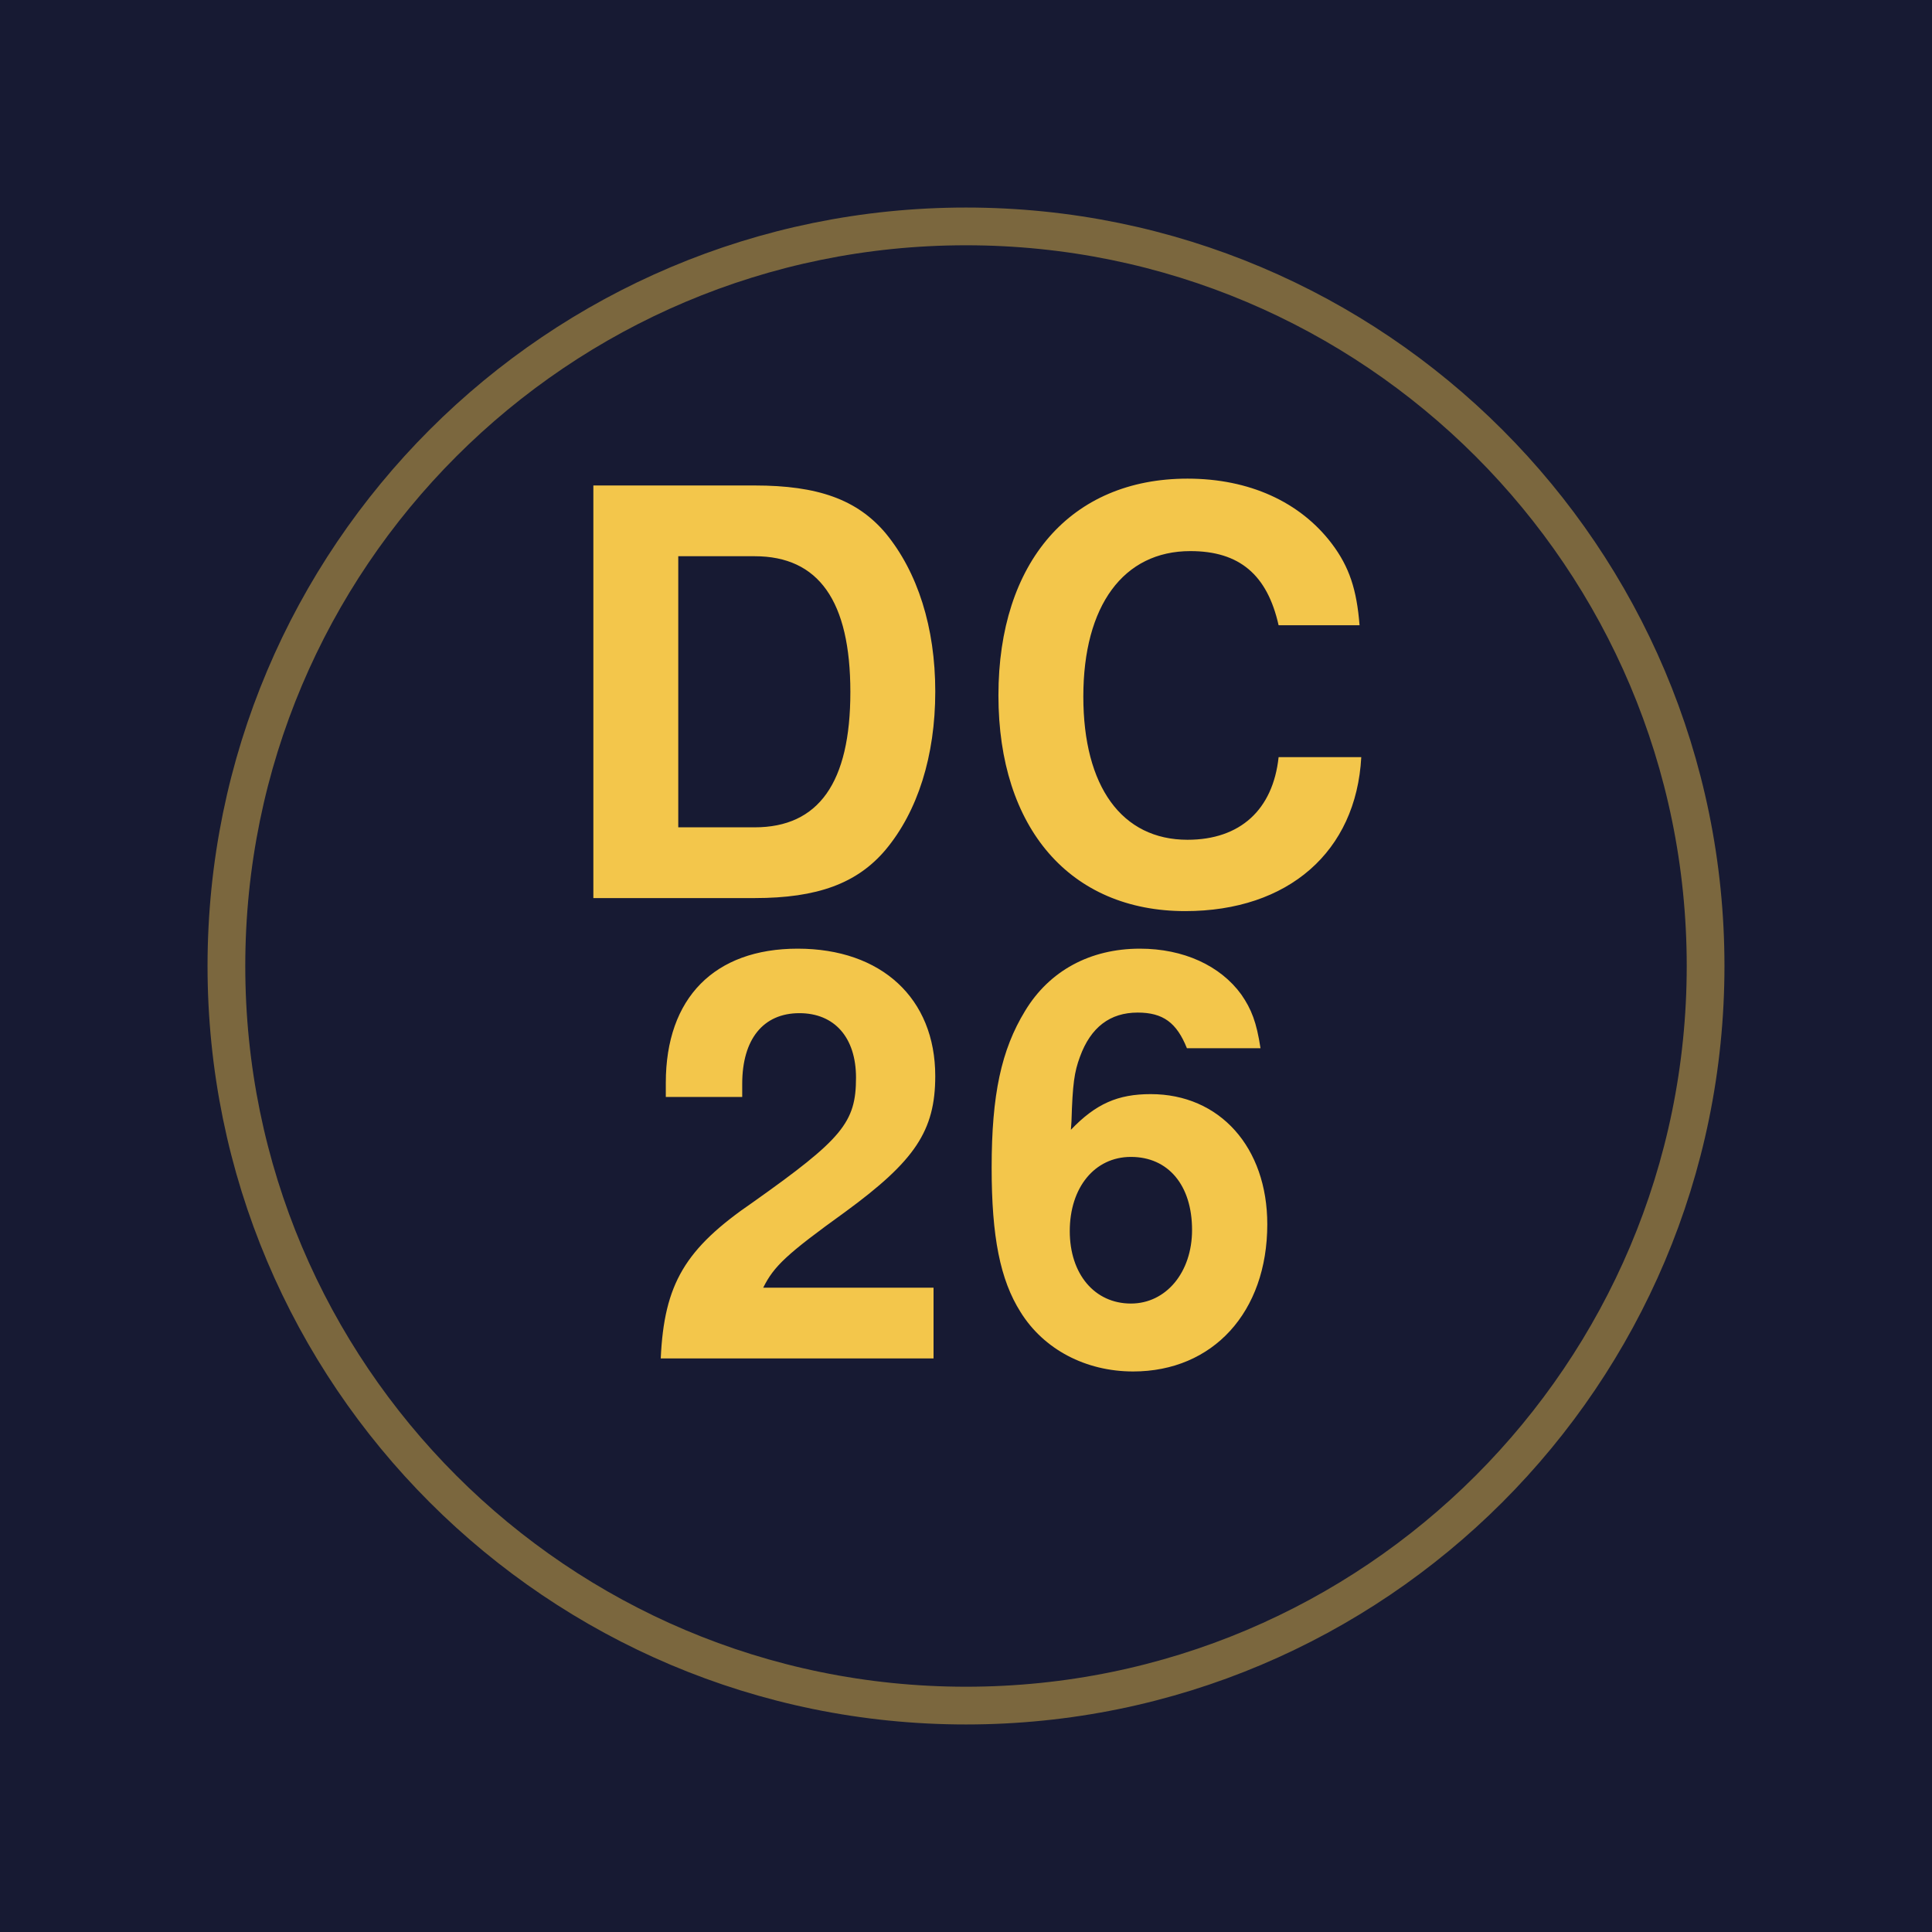
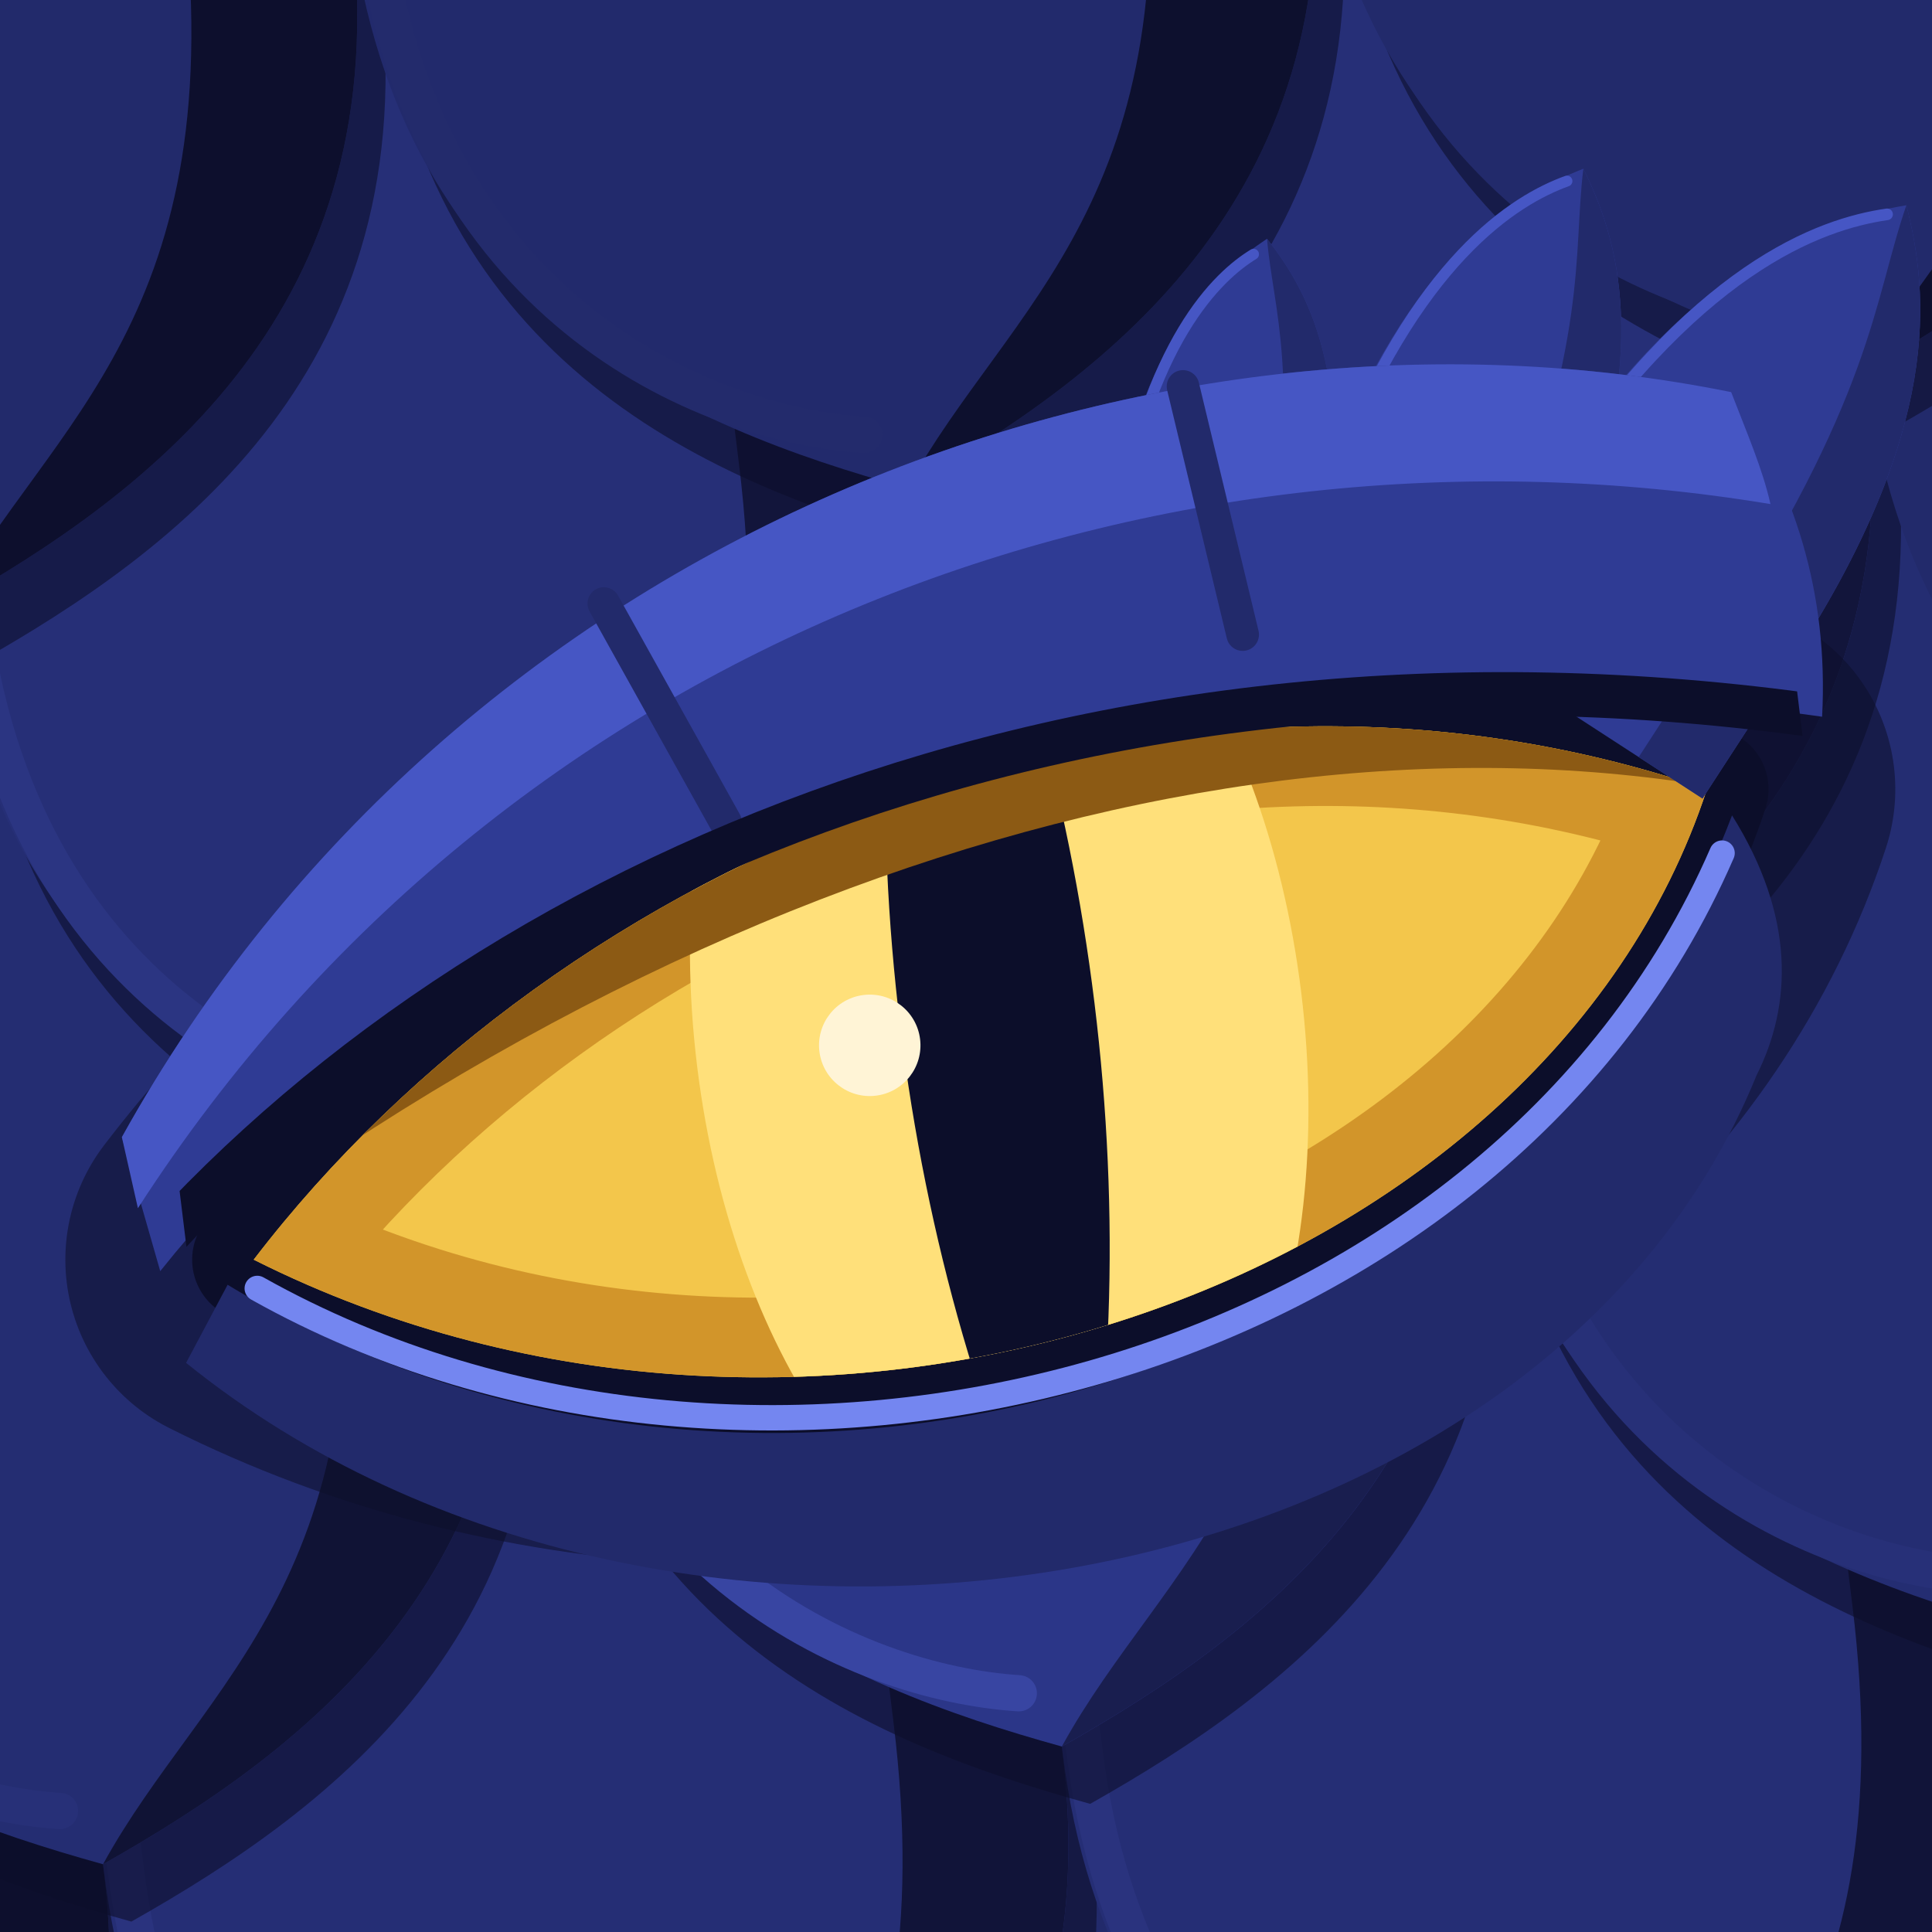
- <svg xmlns="http://www.w3.org/2000/svg" viewBox="0 0 512 512" width="512" height="512" role="img" aria-label="DC26">
-   <rect width="512" height="512" fill="#171A33" />
-   <circle cx="256" cy="256" r="196" fill="none" stroke="#F3C64B" stroke-width="10" opacity=".45" />
-   <text x="256" y="238" text-anchor="middle" font-family="'Barlow Semi Condensed','Arial Narrow',Helvetica,Arial,sans-serif" font-size="150" font-weight="700" letter-spacing="4" fill="#F3C64B">DC</text>
-   <text x="256" y="360" text-anchor="middle" font-family="'Barlow Semi Condensed','Arial Narrow',Helvetica,Arial,sans-serif" font-size="150" font-weight="700" letter-spacing="4" fill="#F3C64B">26</text>
+ <svg xmlns="http://www.w3.org/2000/svg" viewBox="0 0 512 512" width="512" height="512" role="img" aria-label="Dragon Con planner">
+   <rect width="512" height="512" fill="#0C0E2A" />
+   <g transform="rotate(-7 256 256)">
+     <path transform="translate(-122.4 770) rotate(0)" d="M-128 -285.6 L-128 48 C -128 151.2, -56.3 191.1, 0 214.4 C 56.3 191.1, 128 151.2, 128 48 L128 -285.6 Z" fill="#0C0E2A" opacity=".6" />
+     <g transform="translate(-128 754) rotate(0)">
+       <path d="M-128 -285.6 L-128 48 C -128 151.2, -56.3 191.1, 0 214.4 C 56.3 191.1, 128 151.2, 128 48 L128 -285.6 Z" fill="#222a6b" />
+       <path d="M128 -285.6 L128 48 C 128 151.2, 56.3 191.1, 0 214.4 C 32.4 169.3, 84.5 147.8, 84.5 34.7 L84.5 -285.6 Z" fill="#0d0f2d" />
+       <path d="M-122.2 -285.6 L-122.2 48 C -122.2 151.2, -51.5 191.1, -9.6 199" fill="none" stroke="#222a6b" stroke-width="9.6" stroke-linecap="round" />
+     </g>
+     <path transform="translate(133.6 770) rotate(0)" d="M-128 -285.6 L-128 48 C -128 151.2, -56.3 191.1, 0 214.4 C 56.3 191.1, 128 151.2, 128 48 L128 -285.6 Z" fill="#0C0E2A" opacity=".6" />
+     <g transform="translate(128 754) rotate(0)">
+       <path d="M-128 -285.6 L-128 48 C -128 151.2, -56.3 191.1, 0 214.4 C 56.3 191.1, 128 151.2, 128 48 L128 -285.6 Z" fill="#222a6b" />
+       <path d="M128 -285.6 L128 48 C 128 151.2, 56.3 191.1, 0 214.4 C 32.4 169.3, 84.5 147.8, 84.5 34.7 L84.5 -285.6 Z" fill="#0d0f2d" />
+       <path d="M-122.2 -285.6 L-122.2 48 C -122.2 151.2, -51.5 191.1, -9.6 199" fill="none" stroke="#222a6b" stroke-width="9.6" stroke-linecap="round" />
+     </g>
+     <path transform="translate(389.6 770) rotate(0)" d="M-128 -285.6 L-128 48 C -128 151.2, -56.3 191.1, 0 214.4 C 56.3 191.1, 128 151.2, 128 48 L128 -285.6 Z" fill="#0C0E2A" opacity=".6" />
+     <g transform="translate(384 754) rotate(0)">
+       <path d="M-128 -285.6 L-128 48 C -128 151.2, -56.3 191.1, 0 214.4 C 56.3 191.1, 128 151.2, 128 48 L128 -285.6 Z" fill="#222a6b" />
+       <path d="M128 -285.6 L128 48 C 128 151.2, 56.3 191.1, 0 214.4 C 32.4 169.3, 84.5 147.8, 84.5 34.7 L84.5 -285.6 Z" fill="#0d0f2d" />
+       <path d="M-122.2 -285.6 L-122.2 48 C -122.2 151.2, -51.5 191.1, -9.6 199" fill="none" stroke="#222a6b" stroke-width="9.6" stroke-linecap="round" />
+     </g>
+     <path transform="translate(645.6 770) rotate(0)" d="M-128 -285.6 L-128 48 C -128 151.2, -56.3 191.1, 0 214.4 C 56.3 191.1, 128 151.2, 128 48 L128 -285.6 Z" fill="#0C0E2A" opacity=".6" />
+     <g transform="translate(640 754) rotate(0)">
+       <path d="M-128 -285.6 L-128 48 C -128 151.2, -56.3 191.1, 0 214.4 C 56.3 191.1, 128 151.2, 128 48 L128 -285.6 Z" fill="#222a6b" />
+       <path d="M128 -285.6 L128 48 C 128 151.2, 56.3 191.1, 0 214.4 C 32.4 169.3, 84.5 147.8, 84.5 34.7 L84.5 -285.6 Z" fill="#0d0f2d" />
+       <path d="M-122.2 -285.6 L-122.2 48 C -122.2 151.2, -51.5 191.1, -9.6 199" fill="none" stroke="#222a6b" stroke-width="9.6" stroke-linecap="round" />
+     </g>
+     <path transform="translate(5.6 602) rotate(0)" d="M-128 -285.6 L-128 48 C -128 151.2, -56.3 191.1, 0 214.4 C 56.3 191.1, 128 151.2, 128 48 L128 -285.6 Z" fill="#0C0E2A" opacity=".6" />
+     <g transform="translate(0 586) rotate(0)">
+       <path d="M-128 -285.6 L-128 48 C -128 151.2, -56.3 191.1, 0 214.4 C 56.3 191.1, 128 151.2, 128 48 L128 -285.6 Z" fill="#222a6b" />
+       <path d="M128 -285.6 L128 48 C 128 151.2, 56.3 191.1, 0 214.4 C 32.4 169.3, 84.5 147.8, 84.5 34.7 L84.5 -285.6 Z" fill="#0d0f2d" />
+       <path d="M-122.2 -285.6 L-122.2 48 C -122.2 151.2, -51.5 191.1, -9.6 199" fill="none" stroke="#222a6b" stroke-width="9.6" stroke-linecap="round" />
+     </g>
+     <path transform="translate(261.6 602) rotate(0)" d="M-128 -285.6 L-128 48 C -128 151.2, -56.3 191.1, 0 214.4 C 56.3 191.1, 128 151.2, 128 48 L128 -285.6 Z" fill="#0C0E2A" opacity=".6" />
+     <g transform="translate(256 586) rotate(0)">
+       <path d="M-128 -285.6 L-128 48 C -128 151.2, -56.3 191.1, 0 214.4 C 56.3 191.1, 128 151.2, 128 48 L128 -285.6 Z" fill="#222a6b" />
+       <path d="M128 -285.6 L128 48 C 128 151.2, 56.3 191.1, 0 214.4 C 32.4 169.3, 84.5 147.8, 84.5 34.7 L84.5 -285.6 Z" fill="#0d0f2d" />
+       <path d="M-122.2 -285.6 L-122.2 48 C -122.2 151.2, -51.5 191.1, -9.6 199" fill="none" stroke="#222a6b" stroke-width="9.6" stroke-linecap="round" />
+     </g>
+     <path transform="translate(517.6 602) rotate(0)" d="M-128 -285.6 L-128 48 C -128 151.2, -56.3 191.1, 0 214.4 C 56.3 191.1, 128 151.2, 128 48 L128 -285.6 Z" fill="#0C0E2A" opacity=".6" />
+     <g transform="translate(512 586) rotate(0)">
+       <path d="M-128 -285.6 L-128 48 C -128 151.2, -56.3 191.1, 0 214.4 C 56.3 191.1, 128 151.2, 128 48 L128 -285.6 Z" fill="#222a6b" />
+       <path d="M128 -285.6 L128 48 C 128 151.2, 56.3 191.1, 0 214.4 C 32.4 169.3, 84.5 147.8, 84.5 34.7 L84.5 -285.6 Z" fill="#0d0f2d" />
+       <path d="M-122.2 -285.6 L-122.2 48 C -122.2 151.2, -51.5 191.1, -9.6 199" fill="none" stroke="#222a6b" stroke-width="9.6" stroke-linecap="round" />
+     </g>
+     <path transform="translate(-122.4 434) rotate(0)" d="M-128 -285.6 L-128 48 C -128 151.2, -56.3 191.1, 0 214.4 C 56.3 191.1, 128 151.2, 128 48 L128 -285.6 Z" fill="#0C0E2A" opacity=".6" />
+     <g transform="translate(-128 418) rotate(0)">
+       <path d="M-128 -285.6 L-128 48 C -128 151.2, -56.3 191.1, 0 214.4 C 56.3 191.1, 128 151.2, 128 48 L128 -285.6 Z" fill="#222a6b" />
+       <path d="M128 -285.6 L128 48 C 128 151.2, 56.3 191.1, 0 214.4 C 32.4 169.3, 84.5 147.8, 84.5 34.7 L84.5 -285.6 Z" fill="#0d0f2d" />
+       <path d="M-122.2 -285.6 L-122.2 48 C -122.2 151.2, -51.5 191.1, -9.6 199" fill="none" stroke="#222a6b" stroke-width="9.6" stroke-linecap="round" />
+     </g>
+     <path transform="translate(133.6 434) rotate(0)" d="M-128 -285.6 L-128 48 C -128 151.2, -56.3 191.1, 0 214.4 C 56.3 191.1, 128 151.2, 128 48 L128 -285.6 Z" fill="#0C0E2A" opacity=".6" />
+     <g transform="translate(128 418) rotate(0)">
+       <path d="M-128 -285.6 L-128 48 C -128 151.2, -56.3 191.1, 0 214.4 C 56.3 191.1, 128 151.2, 128 48 L128 -285.6 Z" fill="#252e75" />
+       <path d="M128 -285.6 L128 48 C 128 151.2, 56.3 191.1, 0 214.4 C 32.4 169.3, 84.5 147.8, 84.5 34.7 L84.5 -285.6 Z" fill="#111439" />
+       <path d="M-122.2 -285.6 L-122.2 48 C -122.2 151.2, -51.5 191.1, -9.6 199" fill="none" stroke="#2a337e" stroke-width="9.6" stroke-linecap="round" />
+     </g>
+     <path transform="translate(389.6 434) rotate(0)" d="M-128 -285.6 L-128 48 C -128 151.2, -56.3 191.1, 0 214.4 C 56.3 191.1, 128 151.2, 128 48 L128 -285.6 Z" fill="#0C0E2A" opacity=".6" />
+     <g transform="translate(384 418) rotate(0)">
+       <path d="M-128 -285.6 L-128 48 C -128 151.2, -56.3 191.1, 0 214.4 C 56.3 191.1, 128 151.2, 128 48 L128 -285.6 Z" fill="#252e75" />
+       <path d="M128 -285.6 L128 48 C 128 151.2, 56.3 191.1, 0 214.4 C 32.4 169.3, 84.5 147.8, 84.5 34.7 L84.5 -285.6 Z" fill="#111439" />
+       <path d="M-122.2 -285.6 L-122.2 48 C -122.2 151.2, -51.5 191.1, -9.6 199" fill="none" stroke="#2a337e" stroke-width="9.6" stroke-linecap="round" />
+     </g>
+     <path transform="translate(645.6 434) rotate(0)" d="M-128 -285.6 L-128 48 C -128 151.2, -56.3 191.1, 0 214.4 C 56.3 191.1, 128 151.2, 128 48 L128 -285.6 Z" fill="#0C0E2A" opacity=".6" />
+     <g transform="translate(640 418) rotate(0)">
+       <path d="M-128 -285.6 L-128 48 C -128 151.2, -56.3 191.1, 0 214.4 C 56.3 191.1, 128 151.2, 128 48 L128 -285.6 Z" fill="#222a6b" />
+       <path d="M128 -285.6 L128 48 C 128 151.2, 56.3 191.1, 0 214.4 C 32.4 169.3, 84.5 147.8, 84.5 34.7 L84.5 -285.6 Z" fill="#0d0f2d" />
+       <path d="M-122.2 -285.6 L-122.2 48 C -122.2 151.2, -51.5 191.1, -9.6 199" fill="none" stroke="#222a6b" stroke-width="9.6" stroke-linecap="round" />
+     </g>
+     <path transform="translate(5.6 266) rotate(0)" d="M-128 -285.6 L-128 48 C -128 151.2, -56.3 191.1, 0 214.4 C 56.3 191.1, 128 151.2, 128 48 L128 -285.6 Z" fill="#0C0E2A" opacity=".6" />
+     <g transform="translate(0 250) rotate(0)">
+       <path d="M-128 -285.6 L-128 48 C -128 151.2, -56.3 191.1, 0 214.4 C 56.3 191.1, 128 151.2, 128 48 L128 -285.6 Z" fill="#242d72" />
+       <path d="M128 -285.6 L128 48 C 128 151.2, 56.3 191.1, 0 214.4 C 32.4 169.3, 84.5 147.8, 84.5 34.7 L84.5 -285.6 Z" fill="#101335" />
+       <path d="M-122.2 -285.6 L-122.2 48 C -122.2 151.2, -51.5 191.1, -9.6 199" fill="none" stroke="#273078" stroke-width="9.6" stroke-linecap="round" />
+     </g>
+     <path transform="translate(261.6 266) rotate(0)" d="M-128 -285.6 L-128 48 C -128 151.2, -56.3 191.1, 0 214.4 C 56.3 191.1, 128 151.2, 128 48 L128 -285.6 Z" fill="#0C0E2A" opacity=".6" />
+     <g transform="translate(256 250) rotate(0)">
+       <path d="M-128 -285.6 L-128 48 C -128 151.2, -56.3 191.1, 0 214.4 C 56.3 191.1, 128 151.2, 128 48 L128 -285.6 Z" fill="#2b3688" />
+       <path d="M128 -285.6 L128 48 C 128 151.2, 56.3 191.1, 0 214.4 C 32.4 169.3, 84.5 147.8, 84.5 34.7 L84.5 -285.6 Z" fill="#191e4f" />
+       <path d="M-122.2 -285.6 L-122.2 48 C -122.2 151.2, -51.5 191.1, -9.6 199" fill="none" stroke="#3845a2" stroke-width="9.6" stroke-linecap="round" />
+     </g>
+     <path transform="translate(517.6 266) rotate(0)" d="M-128 -285.6 L-128 48 C -128 151.2, -56.3 191.1, 0 214.4 C 56.3 191.1, 128 151.2, 128 48 L128 -285.6 Z" fill="#0C0E2A" opacity=".6" />
+     <g transform="translate(512 250) rotate(0)">
+       <path d="M-128 -285.6 L-128 48 C -128 151.2, -56.3 191.1, 0 214.4 C 56.3 191.1, 128 151.2, 128 48 L128 -285.6 Z" fill="#242d72" />
+       <path d="M128 -285.6 L128 48 C 128 151.2, 56.3 191.1, 0 214.4 C 32.4 169.3, 84.5 147.8, 84.5 34.7 L84.5 -285.6 Z" fill="#101335" />
+       <path d="M-122.2 -285.6 L-122.2 48 C -122.2 151.2, -51.5 191.1, -9.6 199" fill="none" stroke="#273078" stroke-width="9.6" stroke-linecap="round" />
+     </g>
+     <path transform="translate(-122.4 98) rotate(0)" d="M-128 -285.6 L-128 48 C -128 151.2, -56.3 191.1, 0 214.4 C 56.3 191.1, 128 151.2, 128 48 L128 -285.6 Z" fill="#0C0E2A" opacity=".6" />
+     <g transform="translate(-128 82) rotate(0)">
+       <path d="M-128 -285.6 L-128 48 C -128 151.2, -56.3 191.1, 0 214.4 C 56.3 191.1, 128 151.2, 128 48 L128 -285.6 Z" fill="#222a6b" />
+       <path d="M128 -285.6 L128 48 C 128 151.2, 56.3 191.1, 0 214.4 C 32.4 169.3, 84.5 147.8, 84.5 34.7 L84.5 -285.6 Z" fill="#0d0f2d" />
+       <path d="M-122.2 -285.6 L-122.2 48 C -122.2 151.2, -51.5 191.1, -9.6 199" fill="none" stroke="#222a6b" stroke-width="9.6" stroke-linecap="round" />
+     </g>
+     <path transform="translate(133.6 98) rotate(0)" d="M-128 -285.6 L-128 48 C -128 151.2, -56.3 191.1, 0 214.4 C 56.3 191.1, 128 151.2, 128 48 L128 -285.6 Z" fill="#0C0E2A" opacity=".6" />
+     <g transform="translate(128 82) rotate(0)">
+       <path d="M-128 -285.6 L-128 48 C -128 151.2, -56.3 191.1, 0 214.4 C 56.3 191.1, 128 151.2, 128 48 L128 -285.6 Z" fill="#262f77" />
+       <path d="M128 -285.6 L128 48 C 128 151.2, 56.3 191.1, 0 214.4 C 32.4 169.3, 84.5 147.8, 84.5 34.7 L84.5 -285.6 Z" fill="#12153b" />
+       <path d="M-122.2 -285.6 L-122.2 48 C -122.2 151.2, -51.5 191.1, -9.6 199" fill="none" stroke="#2b3582" stroke-width="9.6" stroke-linecap="round" />
+     </g>
+     <path transform="translate(389.6 98) rotate(0)" d="M-128 -285.6 L-128 48 C -128 151.2, -56.3 191.1, 0 214.4 C 56.3 191.1, 128 151.2, 128 48 L128 -285.6 Z" fill="#0C0E2A" opacity=".6" />
+     <g transform="translate(384 82) rotate(0)">
+       <path d="M-128 -285.6 L-128 48 C -128 151.2, -56.3 191.1, 0 214.4 C 56.3 191.1, 128 151.2, 128 48 L128 -285.6 Z" fill="#262f77" />
+       <path d="M128 -285.6 L128 48 C 128 151.2, 56.3 191.1, 0 214.4 C 32.4 169.3, 84.5 147.8, 84.5 34.7 L84.5 -285.6 Z" fill="#12153b" />
+       <path d="M-122.2 -285.6 L-122.2 48 C -122.2 151.2, -51.5 191.1, -9.6 199" fill="none" stroke="#2b3582" stroke-width="9.6" stroke-linecap="round" />
+     </g>
+     <path transform="translate(645.6 98) rotate(0)" d="M-128 -285.6 L-128 48 C -128 151.2, -56.3 191.1, 0 214.4 C 56.3 191.1, 128 151.2, 128 48 L128 -285.6 Z" fill="#0C0E2A" opacity=".6" />
+     <g transform="translate(640 82) rotate(0)">
+       <path d="M-128 -285.6 L-128 48 C -128 151.2, -56.3 191.1, 0 214.4 C 56.3 191.1, 128 151.2, 128 48 L128 -285.6 Z" fill="#222a6b" />
+       <path d="M128 -285.6 L128 48 C 128 151.2, 56.3 191.1, 0 214.4 C 32.4 169.3, 84.5 147.8, 84.5 34.7 L84.5 -285.6 Z" fill="#0d0f2d" />
+       <path d="M-122.2 -285.6 L-122.2 48 C -122.2 151.2, -51.5 191.1, -9.6 199" fill="none" stroke="#222a6b" stroke-width="9.6" stroke-linecap="round" />
+     </g>
+     <path transform="translate(5.6 -70) rotate(0)" d="M-128 -285.6 L-128 48 C -128 151.2, -56.3 191.1, 0 214.4 C 56.3 191.1, 128 151.2, 128 48 L128 -285.6 Z" fill="#0C0E2A" opacity=".6" />
+     <g transform="translate(0 -86) rotate(0)">
+       <path d="M-128 -285.6 L-128 48 C -128 151.2, -56.3 191.1, 0 214.4 C 56.3 191.1, 128 151.2, 128 48 L128 -285.6 Z" fill="#222a6b" />
+       <path d="M128 -285.6 L128 48 C 128 151.2, 56.3 191.1, 0 214.4 C 32.4 169.3, 84.5 147.8, 84.5 34.7 L84.5 -285.6 Z" fill="#0d0f2d" />
+       <path d="M-122.2 -285.6 L-122.2 48 C -122.2 151.2, -51.5 191.1, -9.6 199" fill="none" stroke="#222a6b" stroke-width="9.6" stroke-linecap="round" />
+     </g>
+     <path transform="translate(261.6 -70) rotate(0)" d="M-128 -285.6 L-128 48 C -128 151.2, -56.3 191.1, 0 214.4 C 56.3 191.1, 128 151.2, 128 48 L128 -285.6 Z" fill="#0C0E2A" opacity=".6" />
+     <g transform="translate(256 -86) rotate(0)">
+       <path d="M-128 -285.6 L-128 48 C -128 151.2, -56.3 191.1, 0 214.4 C 56.3 191.1, 128 151.2, 128 48 L128 -285.6 Z" fill="#222a6c" />
+       <path d="M128 -285.6 L128 48 C 128 151.2, 56.3 191.1, 0 214.4 C 32.4 169.3, 84.5 147.8, 84.5 34.7 L84.5 -285.6 Z" fill="#0d102e" />
+       <path d="M-122.2 -285.6 L-122.2 48 C -122.2 151.2, -51.5 191.1, -9.6 199" fill="none" stroke="#232b6c" stroke-width="9.6" stroke-linecap="round" />
+     </g>
+     <path transform="translate(517.6 -70) rotate(0)" d="M-128 -285.6 L-128 48 C -128 151.2, -56.3 191.1, 0 214.4 C 56.3 191.1, 128 151.2, 128 48 L128 -285.6 Z" fill="#0C0E2A" opacity=".6" />
+     <g transform="translate(512 -86) rotate(0)">
+       <path d="M-128 -285.6 L-128 48 C -128 151.2, -56.3 191.1, 0 214.4 C 56.3 191.1, 128 151.2, 128 48 L128 -285.6 Z" fill="#222a6b" />
+       <path d="M128 -285.6 L128 48 C 128 151.2, 56.3 191.1, 0 214.4 C 32.4 169.3, 84.5 147.8, 84.5 34.7 L84.5 -285.6 Z" fill="#0d0f2d" />
+       <path d="M-122.2 -285.6 L-122.2 48 C -122.2 151.2, -51.5 191.1, -9.6 199" fill="none" stroke="#222a6b" stroke-width="9.6" stroke-linecap="round" />
+     </g>
+     <path transform="translate(-122.4 -238) rotate(0)" d="M-128 -285.6 L-128 48 C -128 151.2, -56.3 191.1, 0 214.4 C 56.3 191.1, 128 151.2, 128 48 L128 -285.6 Z" fill="#0C0E2A" opacity=".6" />
+     <g transform="translate(-128 -254) rotate(0)">
+       <path d="M-128 -285.6 L-128 48 C -128 151.2, -56.3 191.1, 0 214.4 C 56.3 191.1, 128 151.2, 128 48 L128 -285.6 Z" fill="#222a6b" />
+       <path d="M128 -285.6 L128 48 C 128 151.2, 56.3 191.1, 0 214.4 C 32.4 169.3, 84.5 147.8, 84.5 34.7 L84.5 -285.6 Z" fill="#0d0f2d" />
+       <path d="M-122.2 -285.6 L-122.2 48 C -122.2 151.2, -51.5 191.1, -9.6 199" fill="none" stroke="#222a6b" stroke-width="9.6" stroke-linecap="round" />
+     </g>
+     <path transform="translate(133.6 -238) rotate(0)" d="M-128 -285.6 L-128 48 C -128 151.2, -56.3 191.1, 0 214.4 C 56.3 191.1, 128 151.2, 128 48 L128 -285.6 Z" fill="#0C0E2A" opacity=".6" />
+     <g transform="translate(128 -254) rotate(0)">
+       <path d="M-128 -285.6 L-128 48 C -128 151.2, -56.3 191.1, 0 214.4 C 56.3 191.1, 128 151.2, 128 48 L128 -285.6 Z" fill="#222a6b" />
+       <path d="M128 -285.6 L128 48 C 128 151.2, 56.3 191.1, 0 214.4 C 32.4 169.3, 84.5 147.8, 84.5 34.7 L84.5 -285.6 Z" fill="#0d0f2d" />
+       <path d="M-122.2 -285.6 L-122.2 48 C -122.2 151.2, -51.5 191.1, -9.6 199" fill="none" stroke="#222a6b" stroke-width="9.6" stroke-linecap="round" />
+     </g>
+     <path transform="translate(389.6 -238) rotate(0)" d="M-128 -285.6 L-128 48 C -128 151.2, -56.3 191.1, 0 214.4 C 56.3 191.1, 128 151.2, 128 48 L128 -285.6 Z" fill="#0C0E2A" opacity=".6" />
+     <g transform="translate(384 -254) rotate(0)">
+       <path d="M-128 -285.6 L-128 48 C -128 151.2, -56.3 191.1, 0 214.4 C 56.3 191.1, 128 151.2, 128 48 L128 -285.6 Z" fill="#222a6b" />
+       <path d="M128 -285.6 L128 48 C 128 151.2, 56.3 191.1, 0 214.4 C 32.4 169.3, 84.5 147.8, 84.5 34.7 L84.5 -285.6 Z" fill="#0d0f2d" />
+       <path d="M-122.2 -285.6 L-122.2 48 C -122.2 151.2, -51.5 191.1, -9.6 199" fill="none" stroke="#222a6b" stroke-width="9.6" stroke-linecap="round" />
+     </g>
+     <path transform="translate(645.6 -238) rotate(0)" d="M-128 -285.6 L-128 48 C -128 151.2, -56.3 191.1, 0 214.4 C 56.3 191.1, 128 151.2, 128 48 L128 -285.6 Z" fill="#0C0E2A" opacity=".6" />
+     <g transform="translate(640 -254) rotate(0)">
+       <path d="M-128 -285.6 L-128 48 C -128 151.2, -56.3 191.1, 0 214.4 C 56.3 191.1, 128 151.2, 128 48 L128 -285.6 Z" fill="#222a6b" />
+       <path d="M128 -285.6 L128 48 C 128 151.2, 56.3 191.1, 0 214.4 C 32.4 169.3, 84.5 147.8, 84.5 34.7 L84.5 -285.6 Z" fill="#0d0f2d" />
+       <path d="M-122.2 -285.6 L-122.2 48 C -122.2 151.2, -51.5 191.1, -9.6 199" fill="none" stroke="#222a6b" stroke-width="9.6" stroke-linecap="round" />
+     </g>
+     <g transform="translate(255 268) scale(0.96) translate(-256 -256)">
+       <clipPath id="e">
+         <path d="M52 300 C 150 200, 322 150, 466 220 C 404 352, 196 396, 52 300 Z" />
+       </clipPath>
+       <path d="M52 300 C 150 200, 322 150, 466 220 C 404 352, 196 396, 52 300 Z" fill="#0C0E2A" stroke="#0C0E2A" stroke-width="104" stroke-linejoin="round" opacity="0.55" />
+       <path d="M52 300 C 150 200, 322 150, 466 220 C 404 352, 196 396, 52 300 Z" fill="#0C0E2A" stroke="#0C0E2A" stroke-width="34" stroke-linejoin="round" />
+       <g clip-path="url(#e)">
+         <rect width="512" height="512" fill="#F3C64B" />
+         <path d="M52 300 C 150 200, 322 150, 466 220 C 404 352, 196 396, 52 300 Z" fill="none" stroke="#D2952A" stroke-width="44" />
+         <ellipse cx="264" cy="262" rx="84" ry="150" fill="#FFE07A" />
+         <path d="M264 92 C 300 190, 300 326, 264 424 C 228 326, 228 190, 264 92 Z" fill="#0C0E2A" />
+         <path d="M0 0 H512 V236 C 380 176, 190 196, 0 318 Z" fill="#8C5A14" />
+       </g>
+       <circle cx="228" cy="262" r="14" fill="#FFF4D6" />
+       <path d="M44 306 C 176 410, 392 380, 472 228 C 486 258, 482 282, 470 300 C 392 440, 150 450, 30 326 Z" fill="#222A6B" />
+       <path d="M52 308 C 180 402, 388 374, 468 238" fill="none" stroke="#7486F0" stroke-width="7" stroke-linecap="round" />
+       <g transform="translate(340 138) rotate(-164) scale(-1 1)">
+         <path d="M-30 -33 L-30 0 C -30 53.9, -13.2 74.8, 0 87 C 13.2 74.8, 30 53.9, 30 0 L30 -33 Z" fill="#2F3B94" />
+         <path d="M30 -33 L30 0 C 30 53.9, 13.2 74.8, 0 87 C 4.9 67.3, 15 52.2, 15 -7 L15 -33 Z" fill="#222A6B" />
+         <path d="M-28.2 -33 L-28.2 0 C -28.2 53.9, -11.7 74.8, -3 82.2" fill="none" stroke="#4656C4" stroke-width="3" stroke-linecap="round" />
+       </g>
+       <g transform="translate(404 138) rotate(-152) scale(-1 1)">
+         <path d="M-36 -39.6 L-36 0 C -36 64.7, -15.8 89.8, 0 104.4 C 15.8 89.8, 36 64.7, 36 0 L36 -39.6 Z" fill="#2F3B94" />
+         <path d="M36 -39.6 L36 0 C 36 64.7, 15.8 89.8, 0 104.4 C 5.9 80.8, 18 62.6, 18 -8.4 L18 -39.6 Z" fill="#222A6B" />
+         <path d="M-34.2 -39.6 L-34.2 0 C -34.2 64.7, -14.3 89.8, -3 99.6" fill="none" stroke="#4656C4" stroke-width="3" stroke-linecap="round" />
+       </g>
+       <g transform="translate(462 160) rotate(-140) scale(-1 1)">
+         <path d="M-42 -46.2 L-42 0 C -42 75.5, -18.5 104.7, 0 121.8 C 18.5 104.7, 42 75.5, 42 0 L42 -46.2 Z" fill="#2F3B94" />
+         <path d="M42 -46.2 L42 0 C 42 75.5, 18.5 104.7, 0 121.8 C 6.9 94.2, 21 73.1, 21 -9.7 L21 -46.2 Z" fill="#222A6B" />
+         <path d="M-40.1 -46.2 L-40.1 0 C -40.1 75.5, -16.9 104.7, -3.1 116.8" fill="none" stroke="#4656C4" stroke-width="3.2" stroke-linecap="round" />
+       </g>
+       <path d="M26 300 C 124 204, 300 150, 500 204 C 506 170, 500 140, 486 112 C 330 60, 132 108, 20 262 Z" fill="#2F3B94" />
+       <path d="M20 262 C 132 108, 330 60, 486 112 C 489 124, 492 134, 493 144 C 330 96, 142 138, 22 282 Z" fill="#4656C4" />
+       <path d="M196 196 L170 132" stroke="#222A6B" stroke-width="9" stroke-linecap="round" />
+       <path d="M344 162 L336 92" stroke="#222A6B" stroke-width="9" stroke-linecap="round" />
+       <clipPath id="ek">
+         <rect x="34" y="0" width="460" height="512" />
+       </clipPath>
+       <path clip-path="url(#ek)" d="M14 304 C 120 204, 300 150, 500 204" fill="none" stroke="#0C0E2A" stroke-width="12" />
+     </g>
+   </g>
</svg>
